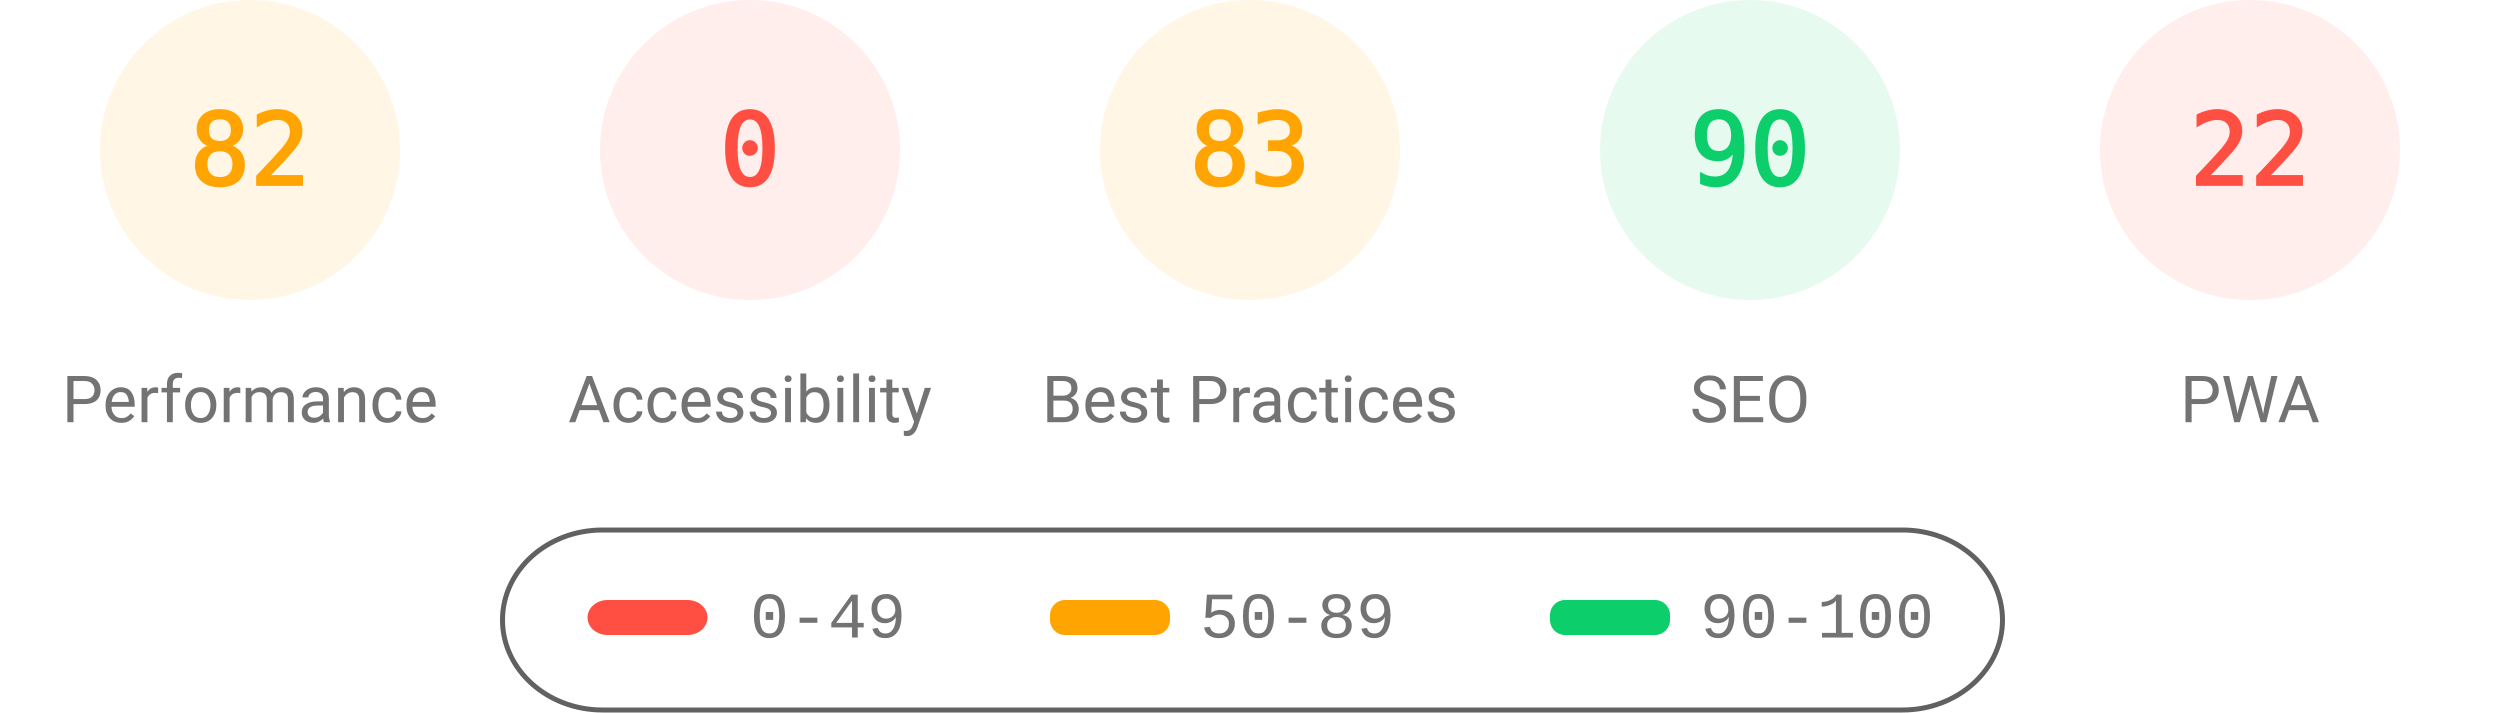
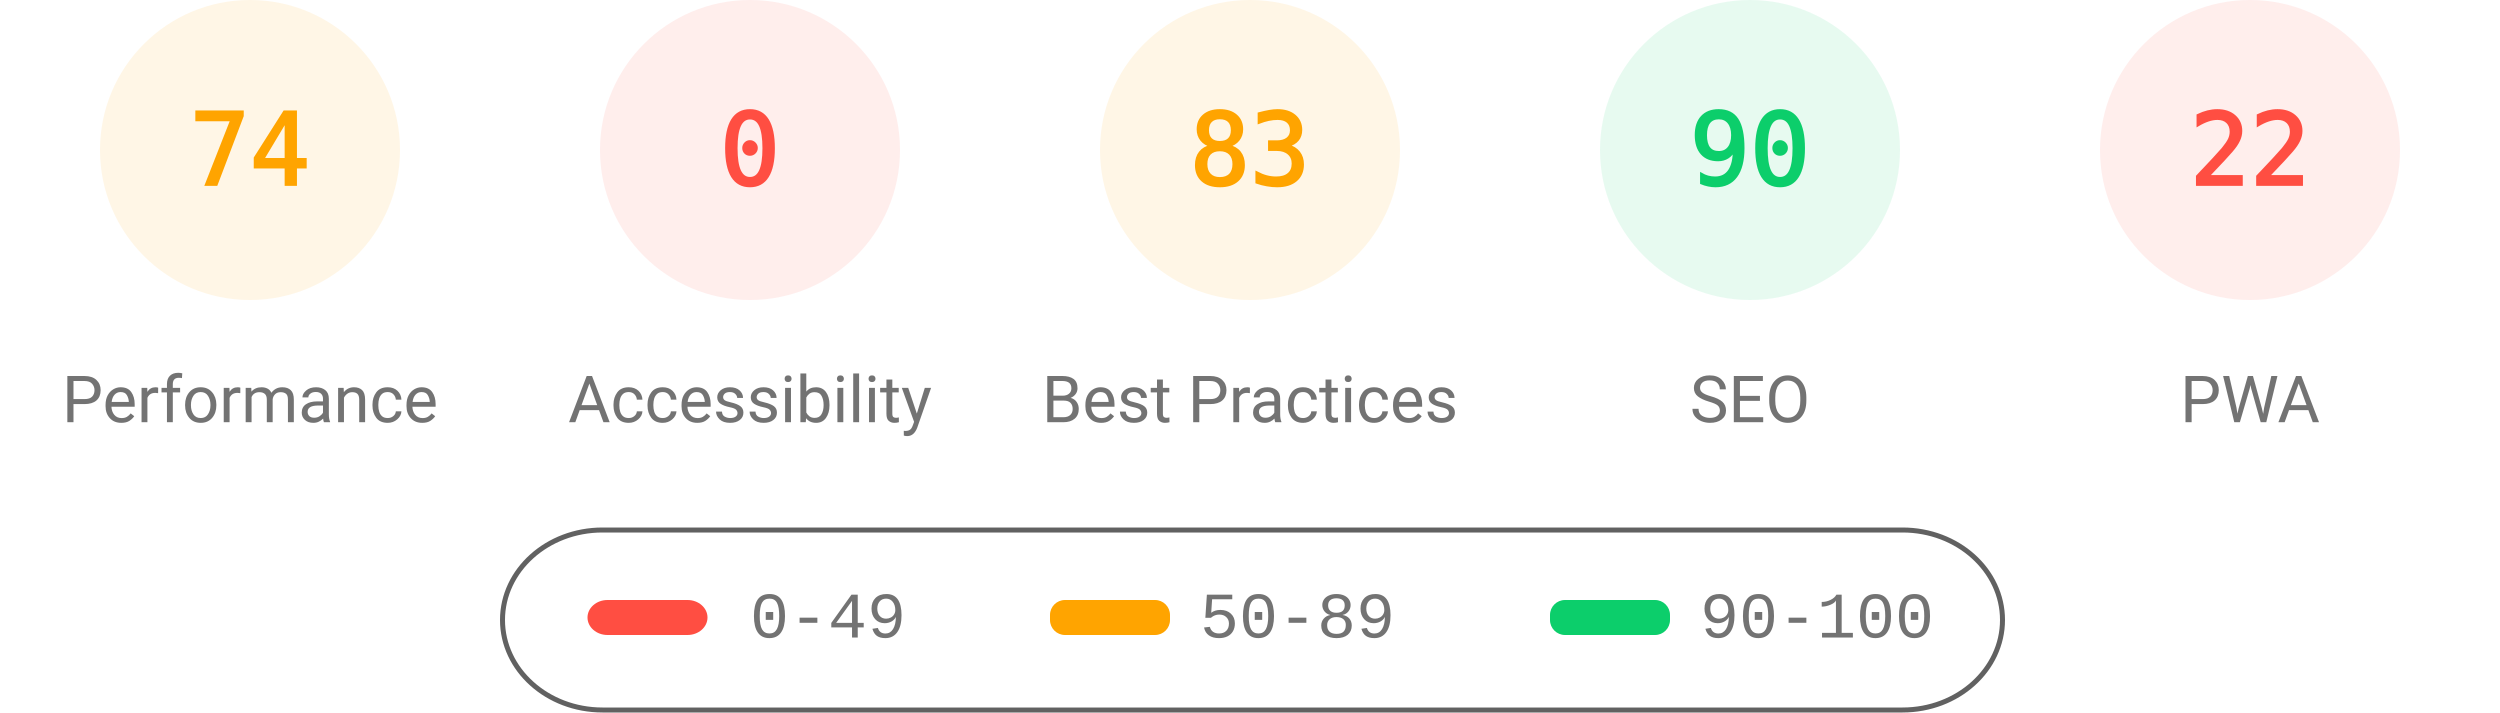
<svg xmlns="http://www.w3.org/2000/svg" fill="none" width="1000" height="285">
  <style>.gauge-base{opacity:.1}.gauge-arc{fill:none;animation-delay:250ms;stroke-linecap:round;transform:rotate(-90deg);transform-origin:100px 60px;animation:load-gauge 1s ease forwards}.guage-text{font-size:40px;font-family:monospace;text-align:center}.guage-red{color:#ff4e42;fill:#ff4e42;stroke:#ff4e42}.guage-orange{color:#ffa400;fill:#ffa400;stroke:#ffa400}.guage-green{color:#0cce6b;fill:#0cce6b;stroke:#0cce6b}.guage-undefined{color:#5c5c5c;fill:#5c5c5c;stroke:#5c5c5c}.guage-title{color:#737373;fill:#737373;stroke:none;font-size:26px;line-height:26px;font-family:Roboto,Halvetica,Arial,sans-serif}@keyframes load-gauge{from{stroke-dasharray:0 352.858}}</style>
  <svg class="guage-div guage-perf guage-orange" viewBox="0 0 200 200" width="200" height="200">
    <circle class="gauge-base" r="56" cx="100" cy="60" stroke-width="8" />
-     <circle class="gauge-arc guage-arc-1" r="56" cx="100" cy="60" stroke-width="8" style="stroke-dasharray:288.524,351.858" />
-     <text class="guage-text" x="100" y="60" alignment-baseline="central" dominant-baseline="central" text-anchor="middle">82</text>
+     <circle class="gauge-arc guage-arc-1" r="56" cx="100" cy="60" stroke-width="8" style="stroke-dasharray:260.375,351.858" />
+     <text class="guage-text" x="100" y="60" alignment-baseline="central" dominant-baseline="central" text-anchor="middle">74</text>
    <text class="guage-title" x="100" y="160" alignment-baseline="central" dominant-baseline="central" text-anchor="middle">Performance</text>
  </svg>
  <svg class="guage-div guage-acc guage-red" viewBox="0 0 200 200" width="200" height="200" x="200">
    <circle class="gauge-base" r="56" cx="100" cy="60" stroke-width="8" />
    <circle class="gauge-arc guage-arc-2" r="56" cx="100" cy="60" stroke-width="8" style="stroke-dasharray:0,351.858" />
    <text class="guage-text" x="100" y="60" alignment-baseline="central" dominant-baseline="central" text-anchor="middle">0</text>
    <text class="guage-title" x="100" y="160" alignment-baseline="central" dominant-baseline="central" text-anchor="middle">Accessibility</text>
  </svg>
  <svg class="guage-div guage-best guage-orange" viewBox="0 0 200 200" width="200" height="200" x="400">
    <circle class="gauge-base" r="56" cx="100" cy="60" stroke-width="8" />
    <circle class="gauge-arc guage-arc-3" r="56" cx="100" cy="60" stroke-width="8" style="stroke-dasharray:292.042,351.858" />
    <text class="guage-text" x="100" y="60" alignment-baseline="central" dominant-baseline="central" text-anchor="middle">83</text>
    <text class="guage-title" x="100" y="160" alignment-baseline="central" dominant-baseline="central" text-anchor="middle">Best Practices</text>
  </svg>
  <svg class="guage-div guage-seo guage-green" viewBox="0 0 200 200" width="200" height="200" x="600">
    <circle class="gauge-base" r="56" cx="100" cy="60" stroke-width="8" />
    <circle class="gauge-arc guage-arc-4" r="56" cx="100" cy="60" stroke-width="8" style="stroke-dasharray:316.672,351.858" />
    <text class="guage-text" x="100" y="60" alignment-baseline="central" dominant-baseline="central" text-anchor="middle">90</text>
    <text class="guage-title" x="100" y="160" alignment-baseline="central" dominant-baseline="central" text-anchor="middle">SEO</text>
  </svg>
  <svg class="guage-div guage-pwa guage-red" viewBox="0 0 200 200" width="200" height="200" x="800">
    <circle class="gauge-base" r="56" cx="100" cy="60" stroke-width="8" />
    <circle class="gauge-arc guage-arc-4" r="56" cx="100" cy="60" stroke-width="8" style="stroke-dasharray:77.409,351.858" />
    <text class="guage-text" x="100" y="60" alignment-baseline="central" dominant-baseline="central" text-anchor="middle">22</text>
    <text class="guage-title" x="100" y="160" alignment-baseline="central" dominant-baseline="central" text-anchor="middle">PWA</text>
  </svg>
  <svg width="604" height="76" x="200" y="210">
    <path fill="none" id="canvas_background" d="M-1-1h604v80H-1z" />
    <rect fill-opacity="0" stroke="#616161" stroke-width="2" rx="40" id="svg_2" height="72" width="600" y="2" x="1" fill="#000" />
    <rect stroke="#000" rx="8" id="svg_3" height="14" width="48" y="30" x="35" stroke-opacity="null" stroke-width="0" fill="#ff4e42" />
    <rect stroke="#000" rx="6" id="svg_4" height="14" width="48" y="30" x="220" stroke-opacity="null" stroke-width="0" fill="#ffa400" />
    <rect stroke="#000" rx="6" id="svg_5" height="14" width="48" y="30" x="420" stroke-opacity="null" stroke-width="0" fill="#0cce6b" />
    <text xml:space="preserve" text-anchor="start" font-family="'Courier New', Courier, monospace" font-size="26" id="svg_6" y="45" x="100" stroke-opacity="null" stroke-width="0" stroke="#000" fill="#737373">0-49</text>
    <text xml:space="preserve" text-anchor="start" font-family="'Courier New', Courier, monospace" font-size="26" id="svg_7" y="45" x="280" stroke-opacity="null" stroke-width="0" stroke="#000" fill="#737373">50-89</text>
    <text xml:space="preserve" text-anchor="start" font-family="'Courier New', Courier, monospace" font-size="26" id="svg_8" y="45" x="480" stroke-opacity="null" stroke-width="0" stroke="#000" fill="#737373">90-100</text>
  </svg>
</svg>
